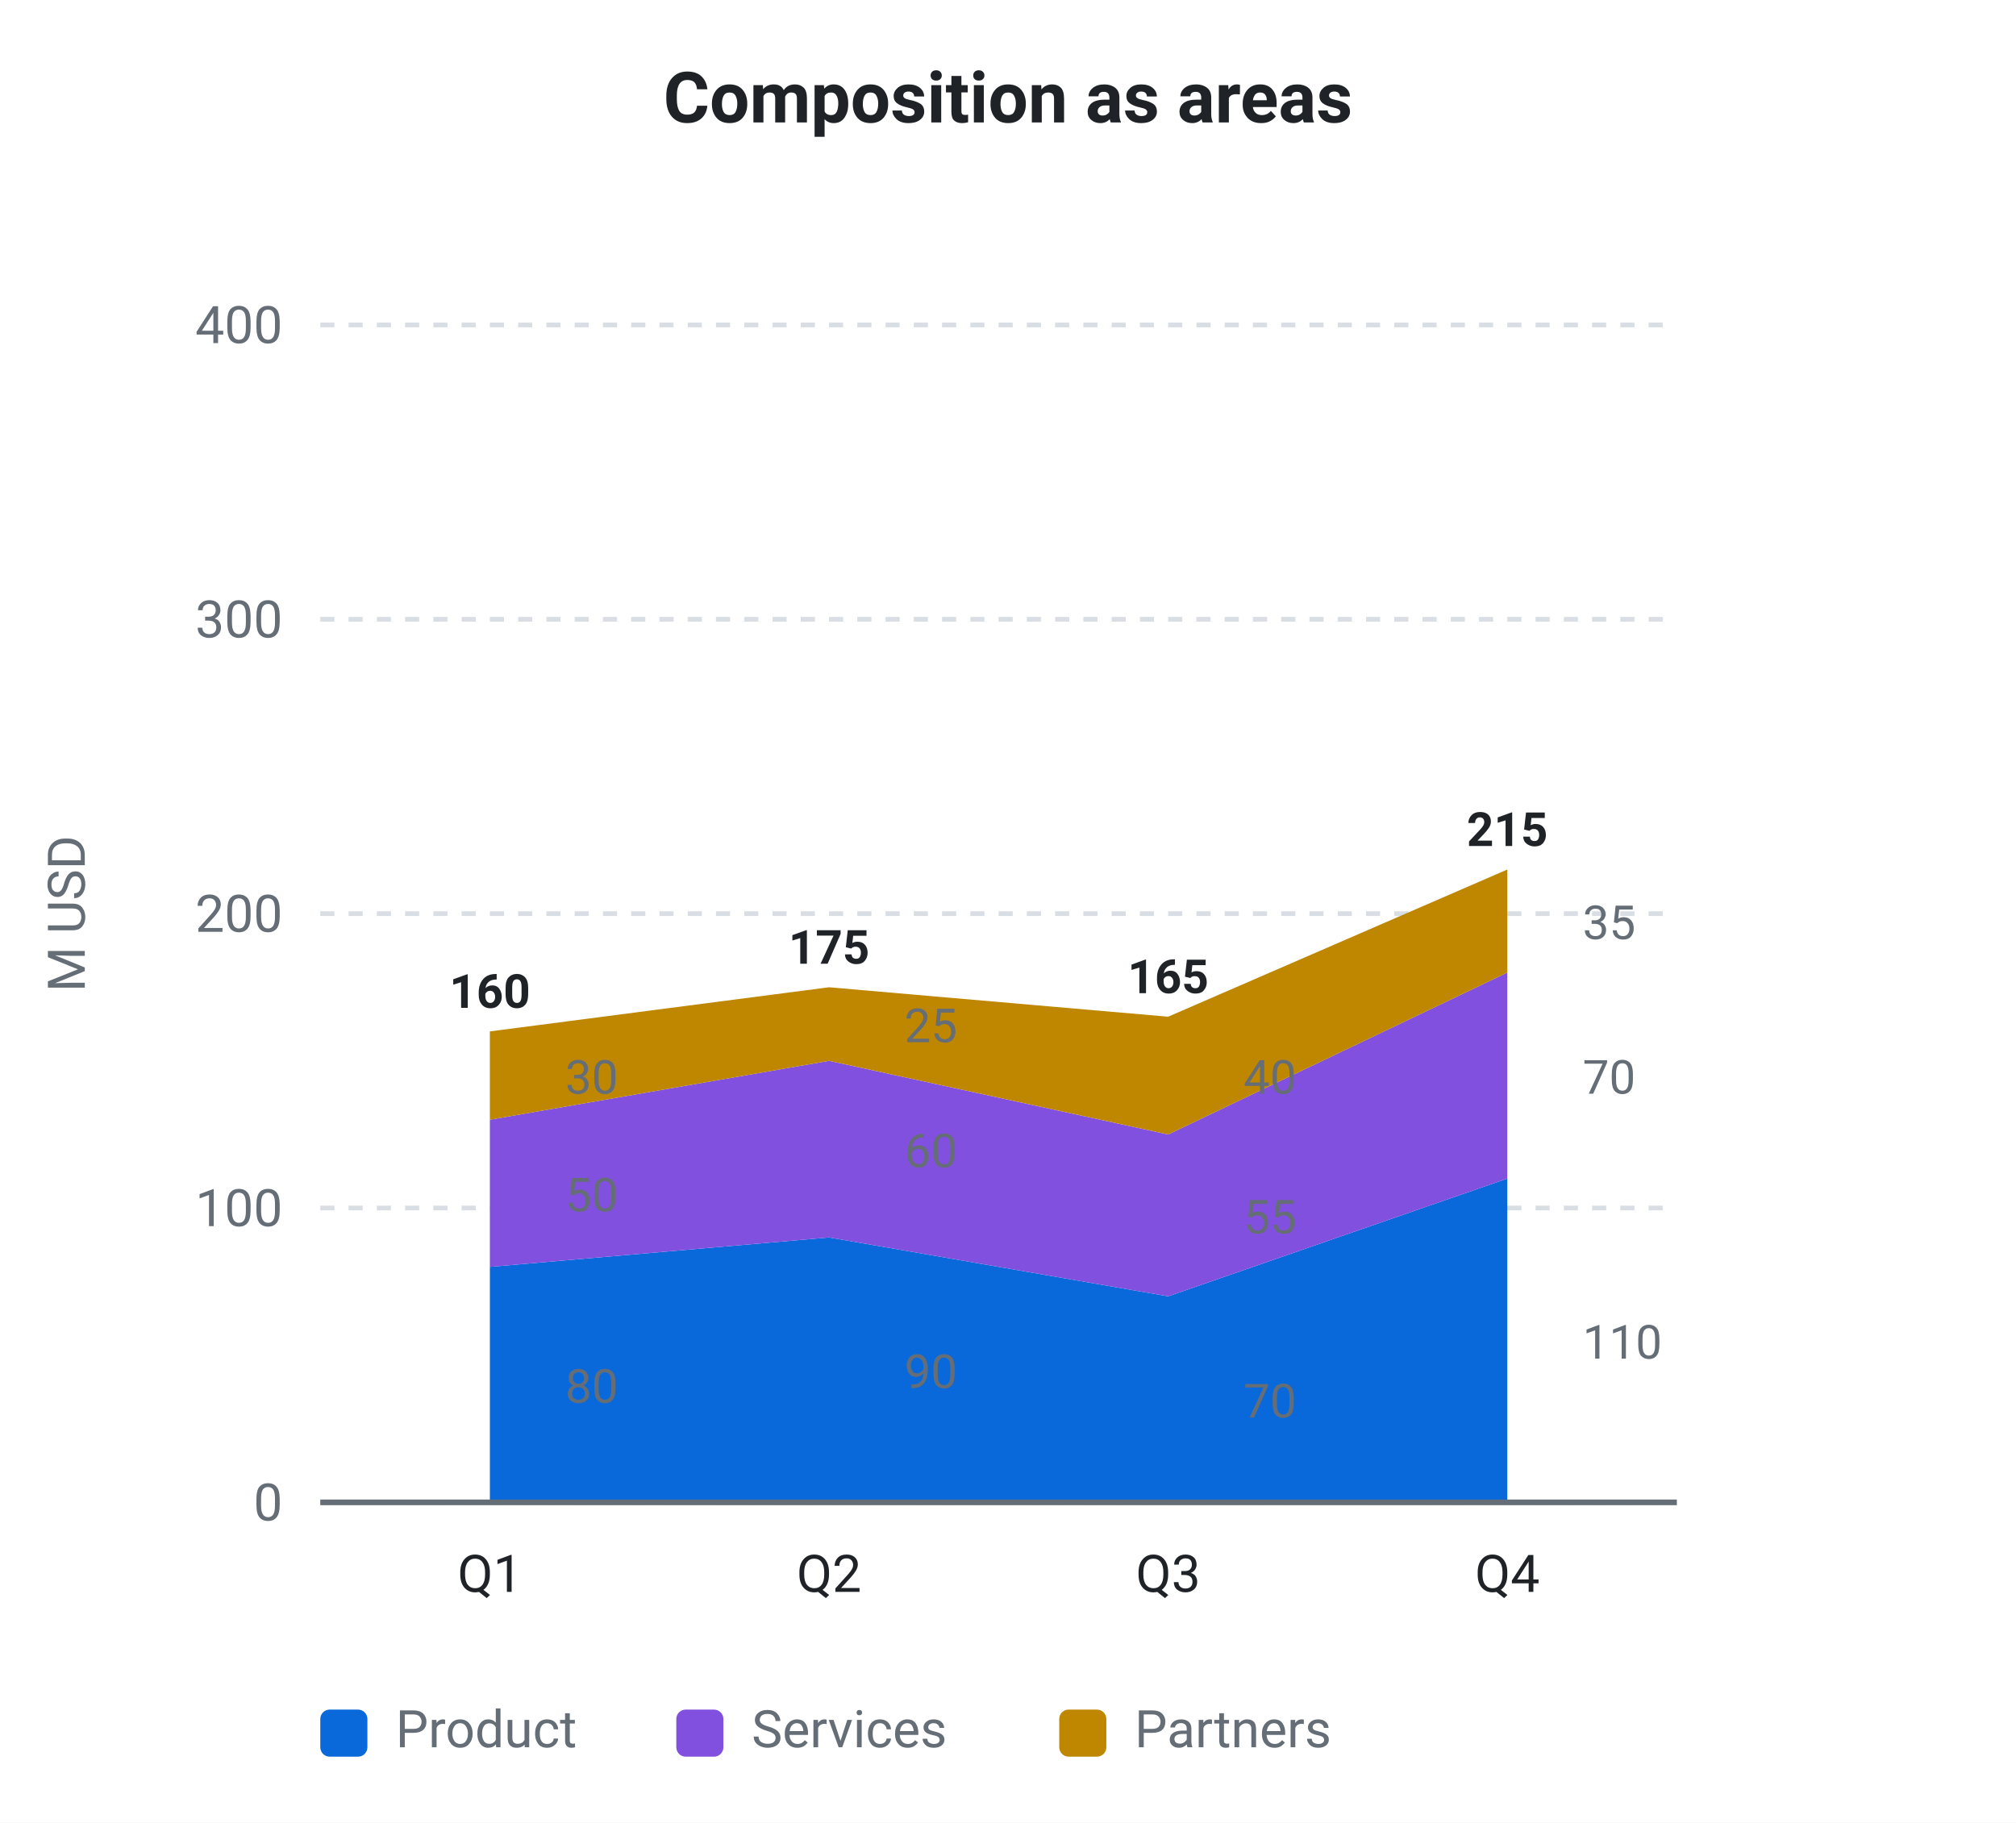
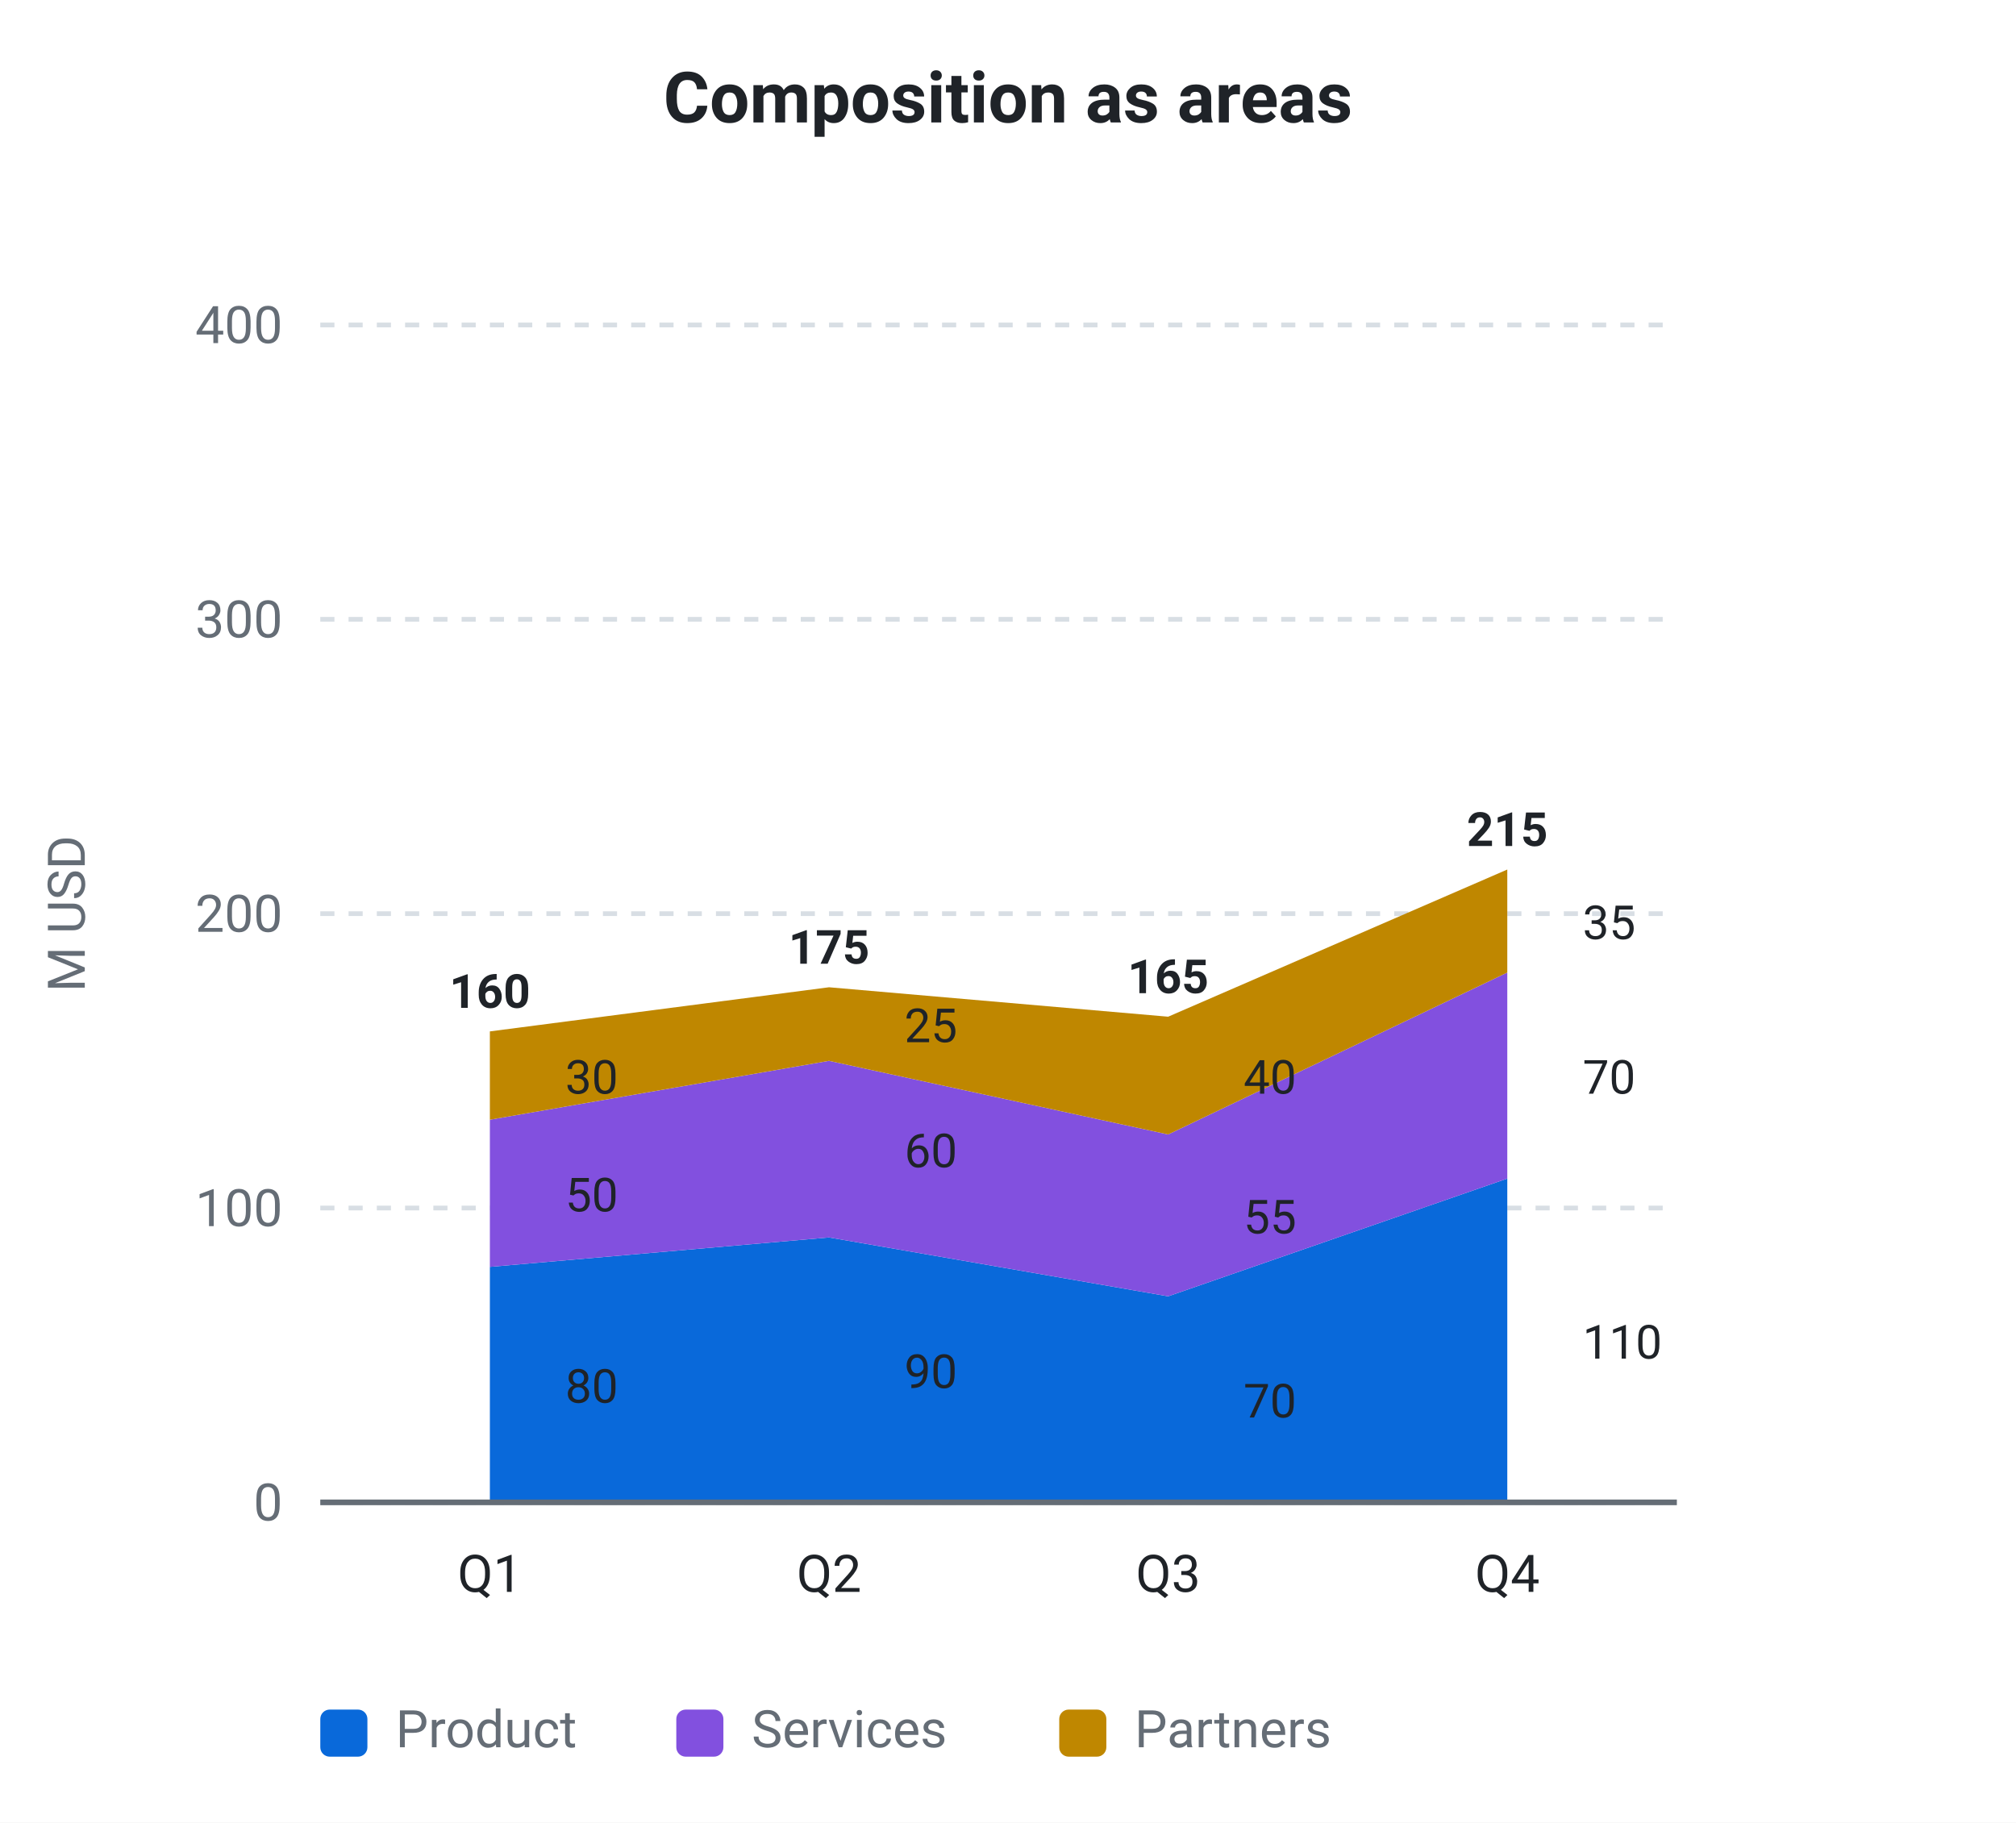
<svg xmlns="http://www.w3.org/2000/svg" viewBox="0 0 428 387" width="428" height="387" role="img" font-family="system-ui, -apple-system, &quot;Segoe UI&quot;, Roboto, sans-serif">
  <rect data-bg="canvas" x="0" y="0" width="428" height="387" fill="#ffffff" />
  <text x="214" y="26" fill="#1f2328" font-size="15" text-anchor="middle" font-weight="600">Composition as areas</text>
  <line x1="68" y1="319" x2="356" y2="319" stroke="#d8dee4" stroke-width="1" stroke-dasharray="3 3" />
  <text x="60" y="322.85" fill="#656d76" font-size="11" text-anchor="end">0</text>
  <line x1="68" y1="256.5" x2="356" y2="256.5" stroke="#d8dee4" stroke-width="1" stroke-dasharray="3 3" />
  <text x="60" y="260.35" fill="#656d76" font-size="11" text-anchor="end">100</text>
  <line x1="68" y1="194" x2="356" y2="194" stroke="#d8dee4" stroke-width="1" stroke-dasharray="3 3" />
  <text x="60" y="197.85" fill="#656d76" font-size="11" text-anchor="end">200</text>
  <line x1="68" y1="131.5" x2="356" y2="131.5" stroke="#d8dee4" stroke-width="1" stroke-dasharray="3 3" />
  <text x="60" y="135.35" fill="#656d76" font-size="11" text-anchor="end">300</text>
  <line x1="68" y1="69" x2="356" y2="69" stroke="#d8dee4" stroke-width="1" stroke-dasharray="3 3" />
  <text x="60" y="72.85" fill="#656d76" font-size="11" text-anchor="end">400</text>
  <text x="18" y="194" fill="#656d76" font-size="11" text-anchor="middle" transform="rotate(-90 18 194)">M USD</text>
  <path d="M104 269 L176 262.75 L248 275.25 L320 250.25 L320 319 L248 319 L176 319 L104 319 Z" fill="#0969da" data-area="0" />
-   <text x="120" y="297.85" fill="#656d76" font-size="10" text-anchor="start">80</text>
-   <text x="192" y="294.73" fill="#656d76" font-size="10" text-anchor="start">90</text>
-   <text x="264" y="300.98" fill="#656d76" font-size="10" text-anchor="start">70</text>
-   <text x="336" y="288.48" fill="#656d76" font-size="10" text-anchor="start">110</text>
+   <text x="120" y="297.85" fill="#1f2328" font-size="10" text-anchor="start">80</text>
+   <text x="192" y="294.73" fill="#1f2328" font-size="10" text-anchor="start">90</text>
+   <text x="264" y="300.98" fill="#1f2328" font-size="10" text-anchor="start">70</text>
+   <text x="336" y="288.48" fill="#1f2328" font-size="10" text-anchor="start">110</text>
  <path d="M104 237.75 L176 225.25 L248 240.88 L320 206.5 L320 250.25 L248 275.25 L176 262.75 L104 269 Z" fill="#8250df" data-area="1" />
-   <text x="120" y="257.23" fill="#656d76" font-size="10" text-anchor="start">50</text>
-   <text x="192" y="247.85" fill="#656d76" font-size="10" text-anchor="start">60</text>
-   <text x="264" y="261.91" fill="#656d76" font-size="10" text-anchor="start">55</text>
-   <text x="336" y="232.23" fill="#656d76" font-size="10" text-anchor="start">70</text>
+   <text x="120" y="257.23" fill="#1f2328" font-size="10" text-anchor="start">50</text>
+   <text x="192" y="247.85" fill="#1f2328" font-size="10" text-anchor="start">60</text>
+   <text x="264" y="261.91" fill="#1f2328" font-size="10" text-anchor="start">55</text>
+   <text x="336" y="232.23" fill="#1f2328" font-size="10" text-anchor="start">70</text>
  <path d="M104 219 L176 209.63 L248 215.88 L320 184.63 L320 206.5 L248 240.88 L176 225.25 L104 237.75 Z" fill="#bf8700" data-area="2" />
-   <text x="120" y="232.23" fill="#656d76" font-size="10" text-anchor="start">30</text>
-   <text x="192" y="221.29" fill="#656d76" font-size="10" text-anchor="start">25</text>
-   <text x="264" y="232.23" fill="#656d76" font-size="10" text-anchor="start">40</text>
-   <text x="336" y="199.41" fill="#656d76" font-size="10" text-anchor="start">35</text>
+   <text x="120" y="232.23" fill="#1f2328" font-size="10" text-anchor="start">30</text>
+   <text x="192" y="221.29" fill="#1f2328" font-size="10" text-anchor="start">25</text>
+   <text x="264" y="232.23" fill="#1f2328" font-size="10" text-anchor="start">40</text>
+   <text x="336" y="199.41" fill="#1f2328" font-size="10" text-anchor="start">35</text>
  <text x="104" y="214" fill="#1f2328" font-size="10" text-anchor="middle" font-weight="600" data-stack-sum="1">160</text>
  <text x="176" y="204.63" fill="#1f2328" font-size="10" text-anchor="middle" font-weight="600" data-stack-sum="1">175</text>
  <text x="248" y="210.88" fill="#1f2328" font-size="10" text-anchor="middle" font-weight="600" data-stack-sum="1">165</text>
  <text x="320" y="179.63" fill="#1f2328" font-size="10" text-anchor="middle" font-weight="600" data-stack-sum="1">215</text>
  <text x="104" y="338" fill="#1f2328" font-size="11" text-anchor="middle">Q1</text>
  <text x="176" y="338" fill="#1f2328" font-size="11" text-anchor="middle">Q2</text>
  <text x="248" y="338" fill="#1f2328" font-size="11" text-anchor="middle">Q3</text>
  <text x="320" y="338" fill="#1f2328" font-size="11" text-anchor="middle">Q4</text>
  <line x1="68" y1="319" x2="356" y2="319" stroke="#656d76" stroke-width="1.2" />
  <rect x="68" y="363" width="10" height="10" fill="#0969da" rx="2" />
  <text x="84" y="371" fill="#656d76" font-size="11" text-anchor="start">Product</text>
  <rect x="143.58" y="363" width="10" height="10" fill="#8250df" rx="2" />
  <text x="159.58" y="371" fill="#656d76" font-size="11" text-anchor="start">Services</text>
  <rect x="224.88" y="363" width="10" height="10" fill="#bf8700" rx="2" />
  <text x="240.88" y="371" fill="#656d76" font-size="11" text-anchor="start">Partners</text>
</svg>
